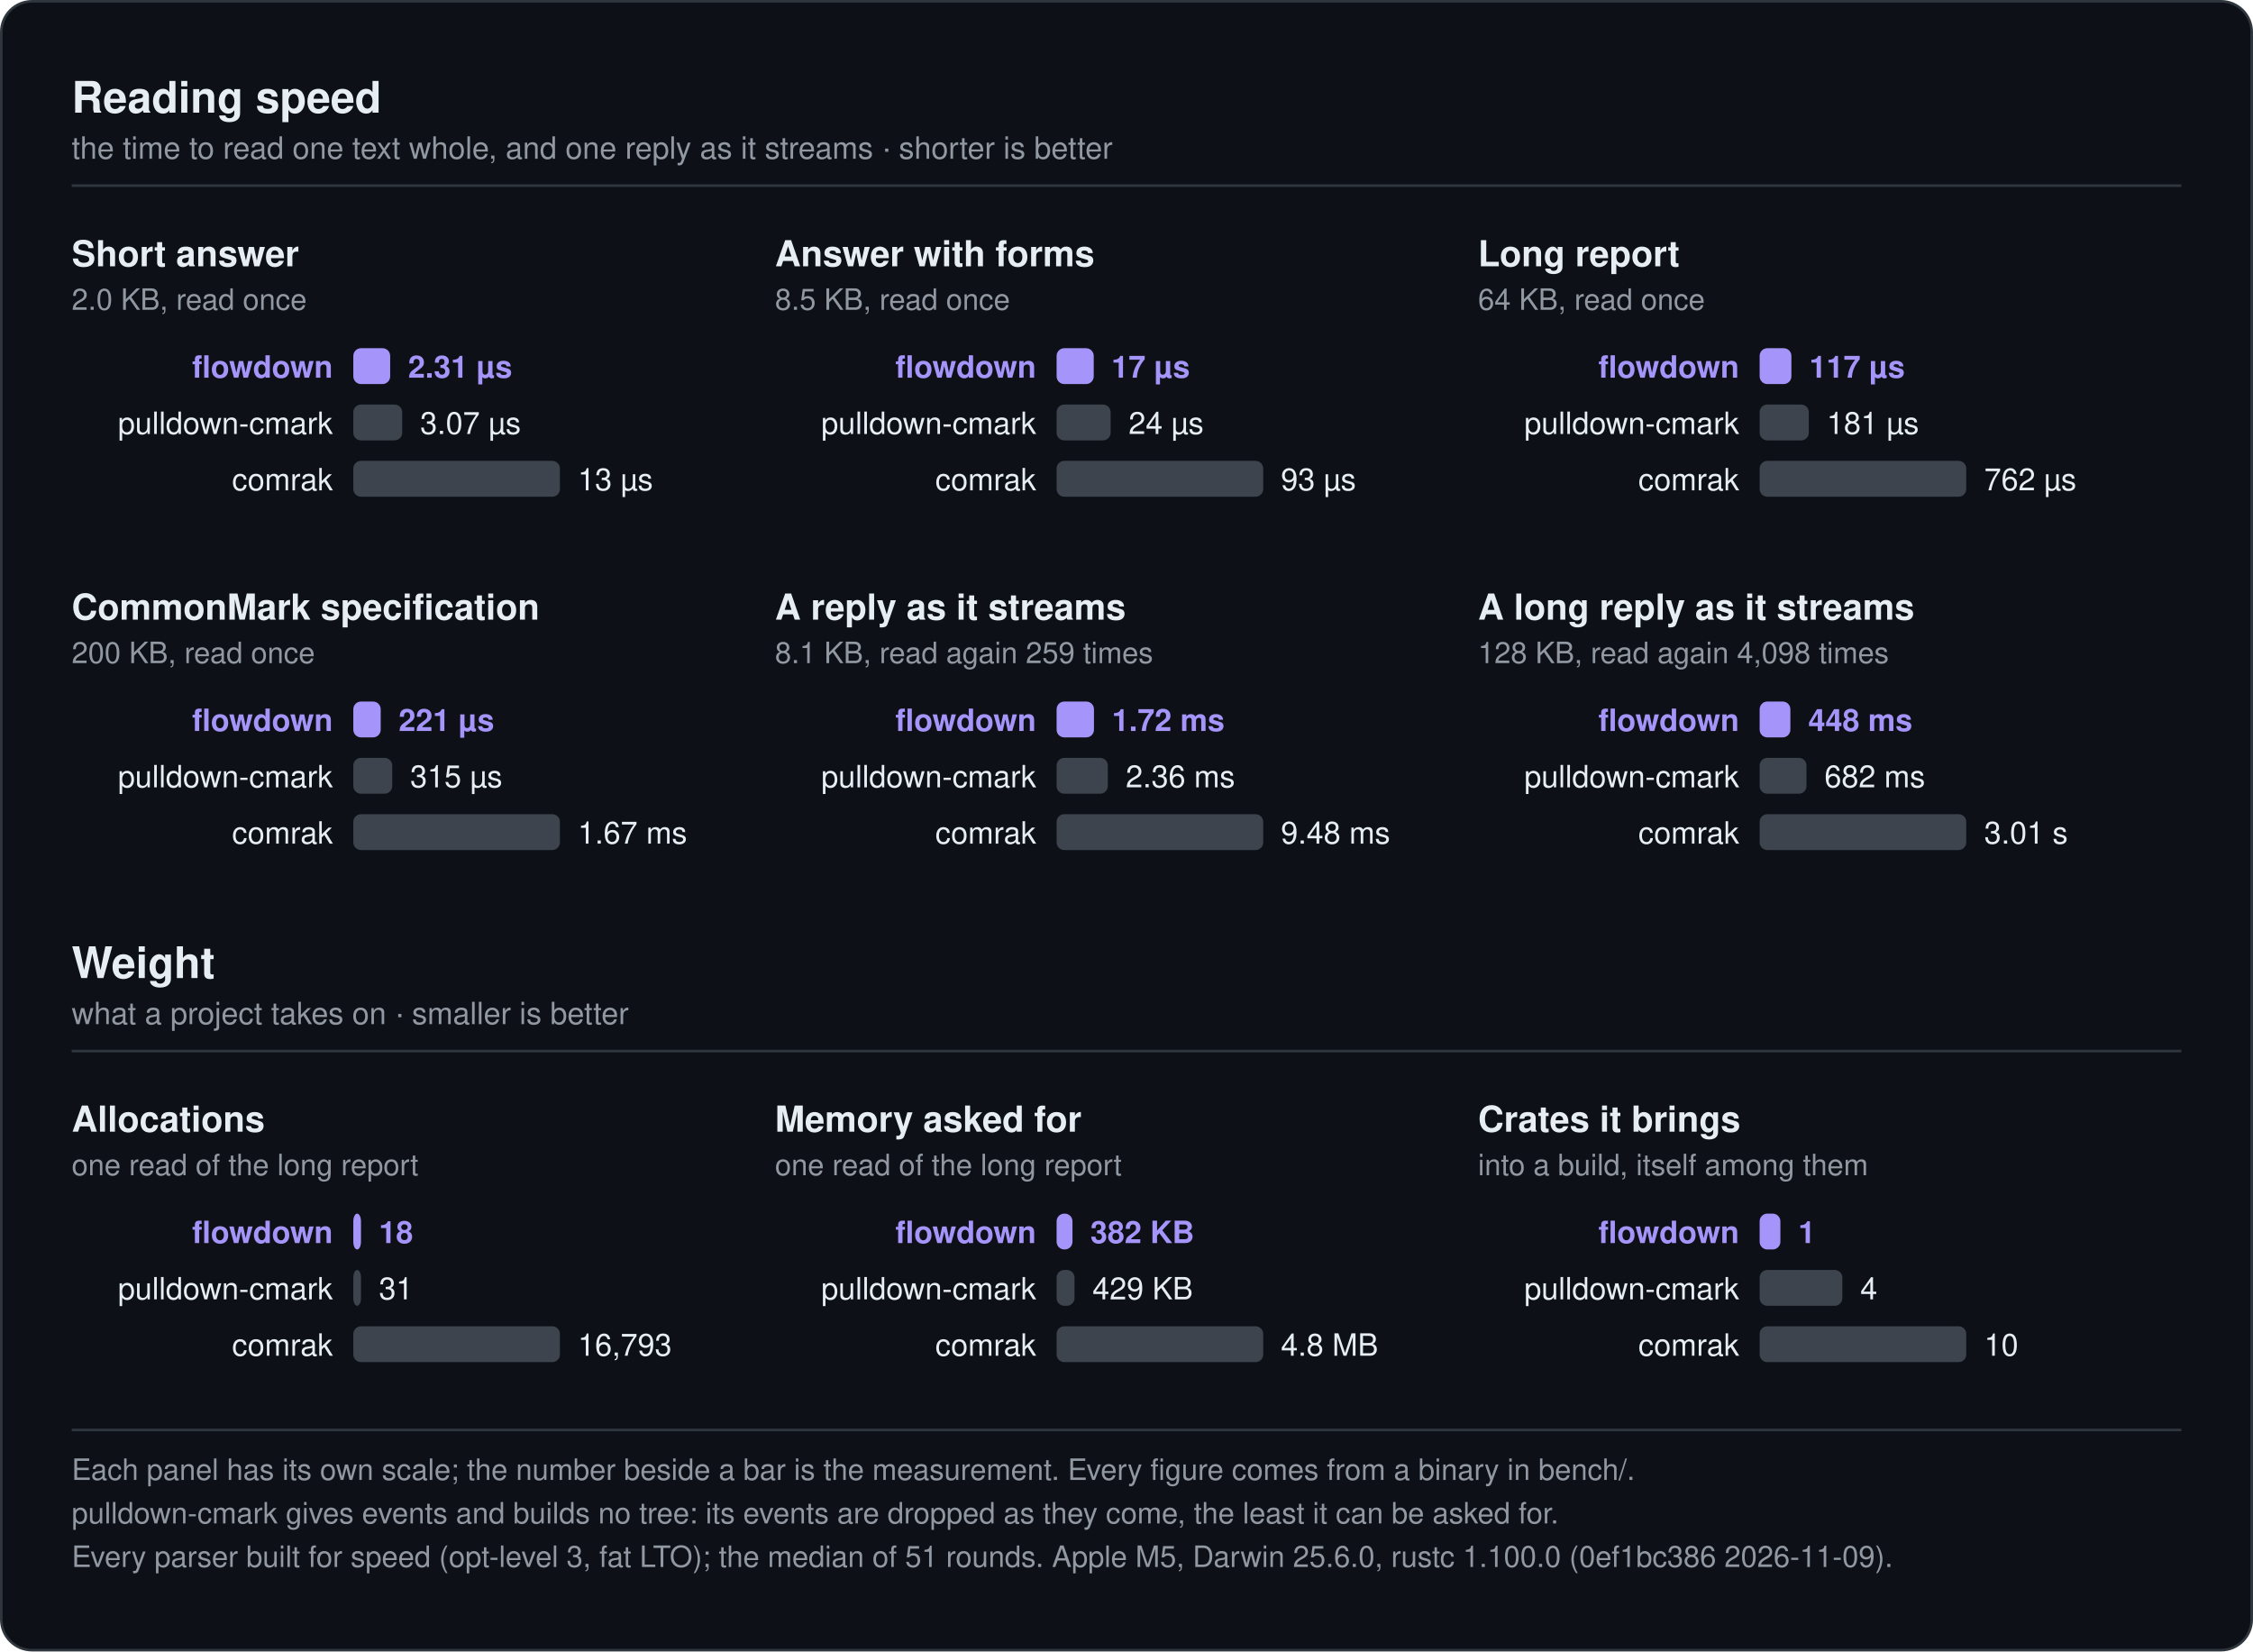
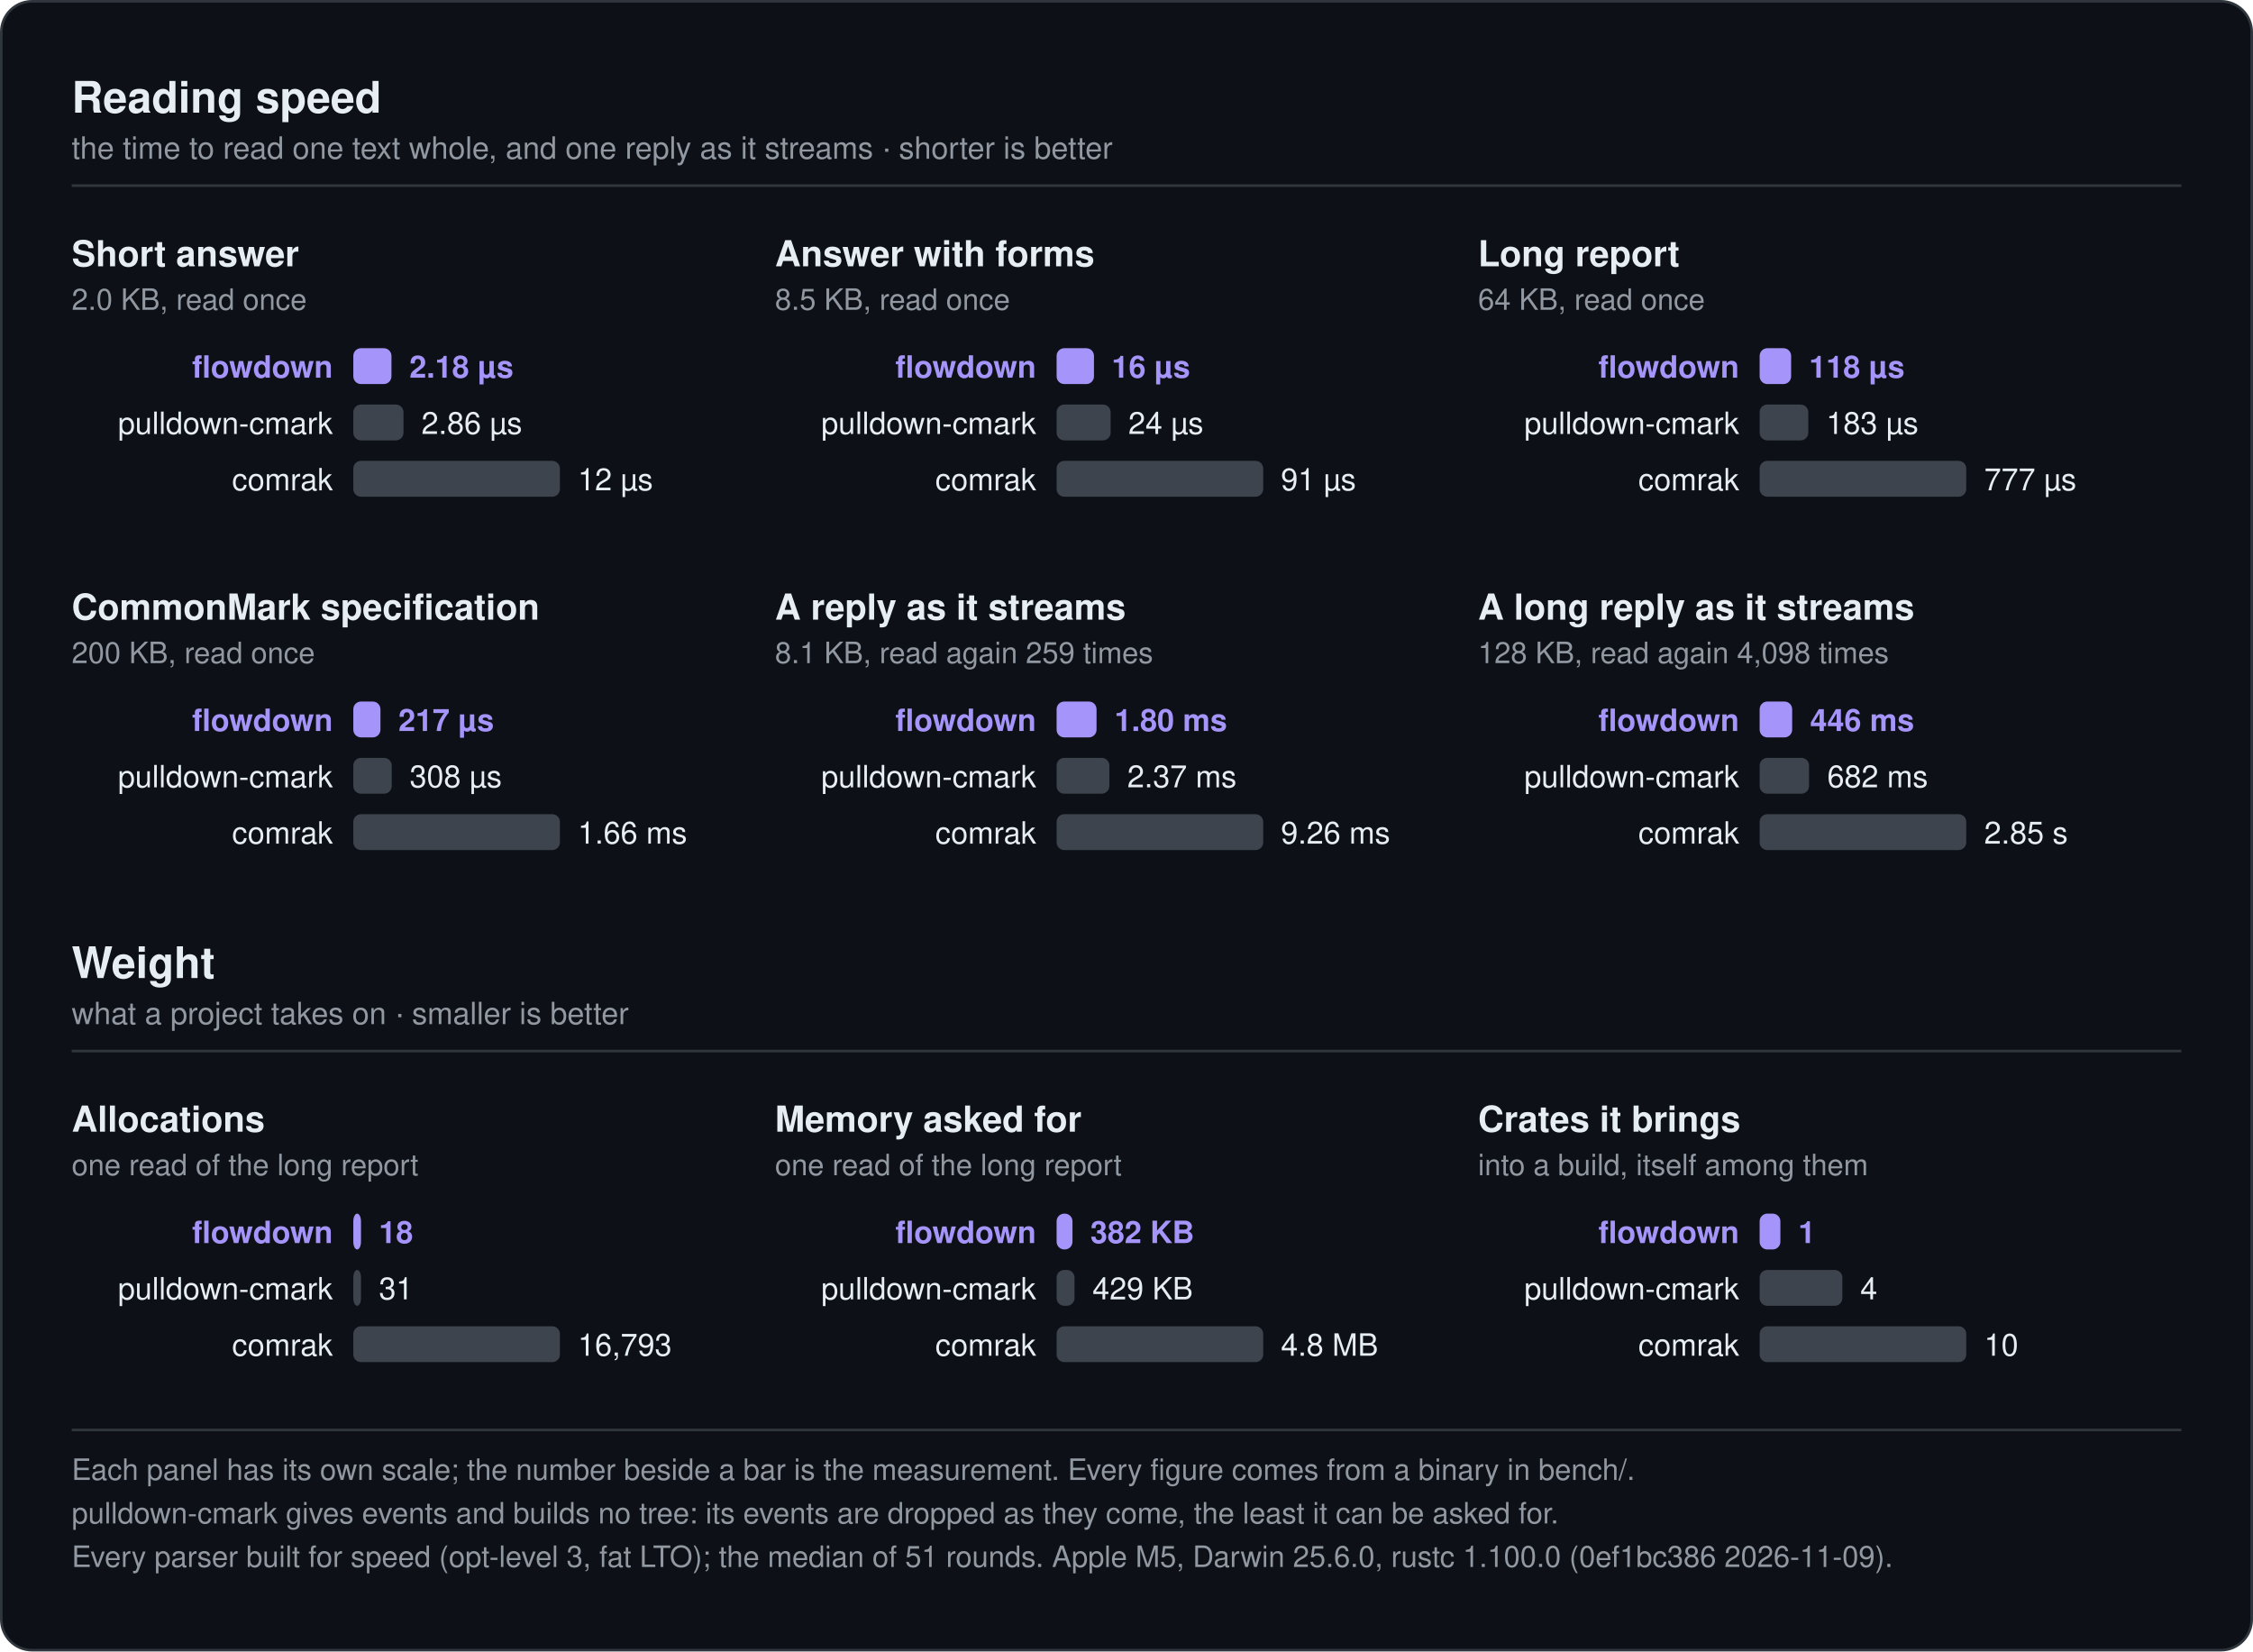
<svg xmlns="http://www.w3.org/2000/svg" viewBox="0 0 880 645" width="880" height="645" font-family="-apple-system, BlinkMacSystemFont, 'Segoe UI', Helvetica, Arial, sans-serif">
  <rect x="0.5" y="0.5" width="879" height="644" rx="12" fill="#0d1117" stroke="#30363d" />
  <text x="28.0" y="44.0" fill="#e6edf3" font-size="17" font-weight="700">Reading speed</text>
  <text x="28.0" y="62.0" fill="#9198a1" font-size="12">the time to read one text whole, and one reply as it streams · shorter is better</text>
  <rect x="28" y="72.0" width="824" height="1" fill="#30363d" />
  <text x="28.0" y="104.0" fill="#e6edf3" font-size="14" font-weight="600">Short answer</text>
  <text x="28.0" y="121.0" fill="#9198a1" font-size="11.5">2.0 KB, read once</text>
  <text x="130.0" y="147.5" fill="#a594f9" font-size="12" text-anchor="end" font-weight="600">flowdown</text>
-   <rect x="138.0" y="136.0" width="14.4" height="14" rx="3" fill="#a594f9" />
-   <text x="159.4" y="147.5" fill="#a594f9" font-size="12" font-weight="600">2.31 µs</text>
+   <rect x="138.0" y="136.0" width="14.9" height="14" rx="3" fill="#a594f9" />
+   <text x="159.9" y="147.5" fill="#a594f9" font-size="12" font-weight="600">2.18 µs</text>
  <text x="130.0" y="169.5" fill="#e6edf3" font-size="12" text-anchor="end">pulldown-cmark</text>
-   <rect x="138.0" y="158.0" width="19.1" height="14" rx="3" fill="#3d444d" />
-   <text x="164.1" y="169.5" fill="#e6edf3" font-size="12">3.07 µs</text>
+   <rect x="138.0" y="158.0" width="19.6" height="14" rx="3" fill="#3d444d" />
+   <text x="164.6" y="169.5" fill="#e6edf3" font-size="12">2.86 µs</text>
  <text x="130.0" y="191.5" fill="#e6edf3" font-size="12" text-anchor="end">comrak</text>
  <rect x="138.0" y="180.0" width="80.7" height="14" rx="3" fill="#3d444d" />
-   <text x="225.7" y="191.5" fill="#e6edf3" font-size="12">13 µs</text>
+   <text x="225.7" y="191.5" fill="#e6edf3" font-size="12">12 µs</text>
  <text x="302.7" y="104.0" fill="#e6edf3" font-size="14" font-weight="600">Answer with forms</text>
  <text x="302.7" y="121.0" fill="#9198a1" font-size="11.5">8.5 KB, read once</text>
  <text x="404.7" y="147.5" fill="#a594f9" font-size="12" text-anchor="end" font-weight="600">flowdown</text>
-   <rect x="412.7" y="136.0" width="14.5" height="14" rx="3" fill="#a594f9" />
-   <text x="434.1" y="147.5" fill="#a594f9" font-size="12" font-weight="600">17 µs</text>
+   <rect x="412.7" y="136.0" width="14.6" height="14" rx="3" fill="#a594f9" />
+   <text x="434.2" y="147.5" fill="#a594f9" font-size="12" font-weight="600">16 µs</text>
  <text x="404.7" y="169.5" fill="#e6edf3" font-size="12" text-anchor="end">pulldown-cmark</text>
  <rect x="412.7" y="158.0" width="21.1" height="14" rx="3" fill="#3d444d" />
-   <text x="440.8" y="169.5" fill="#e6edf3" font-size="12">24 µs</text>
+   <text x="440.7" y="169.5" fill="#e6edf3" font-size="12">24 µs</text>
  <text x="404.7" y="191.5" fill="#e6edf3" font-size="12" text-anchor="end">comrak</text>
  <rect x="412.7" y="180.0" width="80.7" height="14" rx="3" fill="#3d444d" />
-   <text x="500.3" y="191.5" fill="#e6edf3" font-size="12">93 µs</text>
+   <text x="500.3" y="191.5" fill="#e6edf3" font-size="12">91 µs</text>
  <text x="577.3" y="104.0" fill="#e6edf3" font-size="14" font-weight="600">Long report</text>
  <text x="577.3" y="121.0" fill="#9198a1" font-size="11.5">64 KB, read once</text>
  <text x="679.3" y="147.5" fill="#a594f9" font-size="12" text-anchor="end" font-weight="600">flowdown</text>
-   <rect x="687.3" y="136.0" width="12.4" height="14" rx="3" fill="#a594f9" />
-   <text x="706.7" y="147.5" fill="#a594f9" font-size="12" font-weight="600">117 µs</text>
+   <rect x="687.3" y="136.0" width="12.3" height="14" rx="3" fill="#a594f9" />
+   <text x="706.6" y="147.5" fill="#a594f9" font-size="12" font-weight="600">118 µs</text>
  <text x="679.3" y="169.5" fill="#e6edf3" font-size="12" text-anchor="end">pulldown-cmark</text>
-   <rect x="687.3" y="158.0" width="19.2" height="14" rx="3" fill="#3d444d" />
-   <text x="713.5" y="169.5" fill="#e6edf3" font-size="12">181 µs</text>
+   <rect x="687.3" y="158.0" width="19.0" height="14" rx="3" fill="#3d444d" />
+   <text x="713.3" y="169.5" fill="#e6edf3" font-size="12">183 µs</text>
  <text x="679.3" y="191.5" fill="#e6edf3" font-size="12" text-anchor="end">comrak</text>
  <rect x="687.3" y="180.0" width="80.7" height="14" rx="3" fill="#3d444d" />
-   <text x="775.0" y="191.5" fill="#e6edf3" font-size="12">762 µs</text>
+   <text x="775.0" y="191.5" fill="#e6edf3" font-size="12">777 µs</text>
  <text x="28.0" y="242.0" fill="#e6edf3" font-size="14" font-weight="600">CommonMark specification</text>
  <text x="28.0" y="259.0" fill="#9198a1" font-size="11.5">200 KB, read once</text>
  <text x="130.0" y="285.5" fill="#a594f9" font-size="12" text-anchor="end" font-weight="600">flowdown</text>
-   <rect x="138.0" y="274.0" width="10.7" height="14" rx="3" fill="#a594f9" />
-   <text x="155.7" y="285.5" fill="#a594f9" font-size="12" font-weight="600">221 µs</text>
+   <rect x="138.0" y="274.0" width="10.6" height="14" rx="3" fill="#a594f9" />
+   <text x="155.6" y="285.5" fill="#a594f9" font-size="12" font-weight="600">217 µs</text>
  <text x="130.0" y="307.5" fill="#e6edf3" font-size="12" text-anchor="end">pulldown-cmark</text>
-   <rect x="138.0" y="296.0" width="15.2" height="14" rx="3" fill="#3d444d" />
-   <text x="160.2" y="307.5" fill="#e6edf3" font-size="12">315 µs</text>
+   <rect x="138.0" y="296.0" width="15.0" height="14" rx="3" fill="#3d444d" />
+   <text x="160.0" y="307.5" fill="#e6edf3" font-size="12">308 µs</text>
  <text x="130.0" y="329.5" fill="#e6edf3" font-size="12" text-anchor="end">comrak</text>
  <rect x="138.0" y="318.0" width="80.7" height="14" rx="3" fill="#3d444d" />
-   <text x="225.7" y="329.5" fill="#e6edf3" font-size="12">1.67 ms</text>
+   <text x="225.7" y="329.5" fill="#e6edf3" font-size="12">1.66 ms</text>
  <text x="302.7" y="242.0" fill="#e6edf3" font-size="14" font-weight="600">A reply as it streams</text>
  <text x="302.7" y="259.0" fill="#9198a1" font-size="11.5">8.1 KB, read again 259 times</text>
  <text x="404.7" y="285.5" fill="#a594f9" font-size="12" text-anchor="end" font-weight="600">flowdown</text>
-   <rect x="412.7" y="274.0" width="14.6" height="14" rx="3" fill="#a594f9" />
-   <text x="434.3" y="285.5" fill="#a594f9" font-size="12" font-weight="600">1.72 ms</text>
+   <rect x="412.7" y="274.0" width="15.6" height="14" rx="3" fill="#a594f9" />
+   <text x="435.3" y="285.5" fill="#a594f9" font-size="12" font-weight="600">1.80 ms</text>
  <text x="404.7" y="307.5" fill="#e6edf3" font-size="12" text-anchor="end">pulldown-cmark</text>
-   <rect x="412.7" y="296.0" width="20.0" height="14" rx="3" fill="#3d444d" />
-   <text x="439.7" y="307.5" fill="#e6edf3" font-size="12">2.36 ms</text>
+   <rect x="412.7" y="296.0" width="20.6" height="14" rx="3" fill="#3d444d" />
+   <text x="440.3" y="307.5" fill="#e6edf3" font-size="12">2.37 ms</text>
  <text x="404.7" y="329.5" fill="#e6edf3" font-size="12" text-anchor="end">comrak</text>
  <rect x="412.7" y="318.0" width="80.7" height="14" rx="3" fill="#3d444d" />
-   <text x="500.3" y="329.5" fill="#e6edf3" font-size="12">9.48 ms</text>
+   <text x="500.3" y="329.5" fill="#e6edf3" font-size="12">9.26 ms</text>
  <text x="577.3" y="242.0" fill="#e6edf3" font-size="14" font-weight="600">A long reply as it streams</text>
  <text x="577.3" y="259.0" fill="#9198a1" font-size="11.5">128 KB, read again 4,098 times</text>
  <text x="679.3" y="285.5" fill="#a594f9" font-size="12" text-anchor="end" font-weight="600">flowdown</text>
-   <rect x="687.3" y="274.0" width="12.0" height="14" rx="3" fill="#a594f9" />
-   <text x="706.3" y="285.5" fill="#a594f9" font-size="12" font-weight="600">448 ms</text>
+   <rect x="687.3" y="274.0" width="12.7" height="14" rx="3" fill="#a594f9" />
+   <text x="707.0" y="285.5" fill="#a594f9" font-size="12" font-weight="600">446 ms</text>
  <text x="679.3" y="307.5" fill="#e6edf3" font-size="12" text-anchor="end">pulldown-cmark</text>
-   <rect x="687.3" y="296.0" width="18.3" height="14" rx="3" fill="#3d444d" />
-   <text x="712.6" y="307.5" fill="#e6edf3" font-size="12">682 ms</text>
+   <rect x="687.3" y="296.0" width="19.3" height="14" rx="3" fill="#3d444d" />
+   <text x="713.7" y="307.5" fill="#e6edf3" font-size="12">682 ms</text>
  <text x="679.3" y="329.5" fill="#e6edf3" font-size="12" text-anchor="end">comrak</text>
  <rect x="687.3" y="318.0" width="80.7" height="14" rx="3" fill="#3d444d" />
-   <text x="775.0" y="329.5" fill="#e6edf3" font-size="12">3.01 s</text>
+   <text x="775.0" y="329.5" fill="#e6edf3" font-size="12">2.85 s</text>
  <text x="28.0" y="382.0" fill="#e6edf3" font-size="17" font-weight="700">Weight</text>
  <text x="28.0" y="400.0" fill="#9198a1" font-size="12">what a project takes on · smaller is better</text>
  <rect x="28" y="410.0" width="824" height="1" fill="#30363d" />
  <text x="28.0" y="442.0" fill="#e6edf3" font-size="14" font-weight="600">Allocations</text>
  <text x="28.0" y="459.0" fill="#9198a1" font-size="11.5">one read of the long report</text>
  <text x="130.0" y="485.5" fill="#a594f9" font-size="12" text-anchor="end" font-weight="600">flowdown</text>
  <rect x="138.0" y="474.0" width="3.0" height="14" rx="3" fill="#a594f9" />
  <text x="148.0" y="485.5" fill="#a594f9" font-size="12" font-weight="600">18</text>
  <text x="130.0" y="507.5" fill="#e6edf3" font-size="12" text-anchor="end">pulldown-cmark</text>
  <rect x="138.0" y="496.0" width="3.0" height="14" rx="3" fill="#3d444d" />
  <text x="148.0" y="507.5" fill="#e6edf3" font-size="12">31</text>
  <text x="130.0" y="529.5" fill="#e6edf3" font-size="12" text-anchor="end">comrak</text>
  <rect x="138.0" y="518.0" width="80.7" height="14" rx="3" fill="#3d444d" />
  <text x="225.7" y="529.5" fill="#e6edf3" font-size="12">16,793</text>
  <text x="302.7" y="442.0" fill="#e6edf3" font-size="14" font-weight="600">Memory asked for</text>
  <text x="302.7" y="459.0" fill="#9198a1" font-size="11.5">one read of the long report</text>
  <text x="404.7" y="485.5" fill="#a594f9" font-size="12" text-anchor="end" font-weight="600">flowdown</text>
  <rect x="412.7" y="474.0" width="6.2" height="14" rx="3" fill="#a594f9" />
  <text x="425.9" y="485.5" fill="#a594f9" font-size="12" font-weight="600">382 KB</text>
  <text x="404.7" y="507.5" fill="#e6edf3" font-size="12" text-anchor="end">pulldown-cmark</text>
  <rect x="412.7" y="496.0" width="7.0" height="14" rx="3" fill="#3d444d" />
  <text x="426.7" y="507.5" fill="#e6edf3" font-size="12">429 KB</text>
  <text x="404.7" y="529.5" fill="#e6edf3" font-size="12" text-anchor="end">comrak</text>
  <rect x="412.7" y="518.0" width="80.7" height="14" rx="3" fill="#3d444d" />
  <text x="500.3" y="529.5" fill="#e6edf3" font-size="12">4.8 MB</text>
  <text x="577.3" y="442.0" fill="#e6edf3" font-size="14" font-weight="600">Crates it brings</text>
  <text x="577.3" y="459.0" fill="#9198a1" font-size="11.5">into a build, itself among them</text>
  <text x="679.3" y="485.5" fill="#a594f9" font-size="12" text-anchor="end" font-weight="600">flowdown</text>
  <rect x="687.3" y="474.0" width="8.1" height="14" rx="3" fill="#a594f9" />
  <text x="702.4" y="485.5" fill="#a594f9" font-size="12" font-weight="600">1</text>
  <text x="679.3" y="507.5" fill="#e6edf3" font-size="12" text-anchor="end">pulldown-cmark</text>
  <rect x="687.3" y="496.0" width="32.3" height="14" rx="3" fill="#3d444d" />
  <text x="726.6" y="507.5" fill="#e6edf3" font-size="12">4</text>
  <text x="679.3" y="529.5" fill="#e6edf3" font-size="12" text-anchor="end">comrak</text>
  <rect x="687.3" y="518.0" width="80.7" height="14" rx="3" fill="#3d444d" />
  <text x="775.0" y="529.5" fill="#e6edf3" font-size="12">10</text>
  <rect x="28" y="558.0" width="824" height="1" fill="#30363d" />
  <text x="28.0" y="578.0" fill="#9198a1" font-size="11.5">Each panel has its own scale; the number beside a bar is the measurement. Every figure comes from a binary in bench/.</text>
  <text x="28.0" y="595.0" fill="#9198a1" font-size="11.5">pulldown-cmark gives events and builds no tree: its events are dropped as they come, the least it can be asked for.</text>
  <text x="28.0" y="612.0" fill="#9198a1" font-size="11.5">Every parser built for speed (opt-level 3, fat LTO); the median of 51 rounds. Apple M5, Darwin 25.6.0, rustc 1.100.0 (0ef1bc386 2026-11-09).</text>
</svg>
